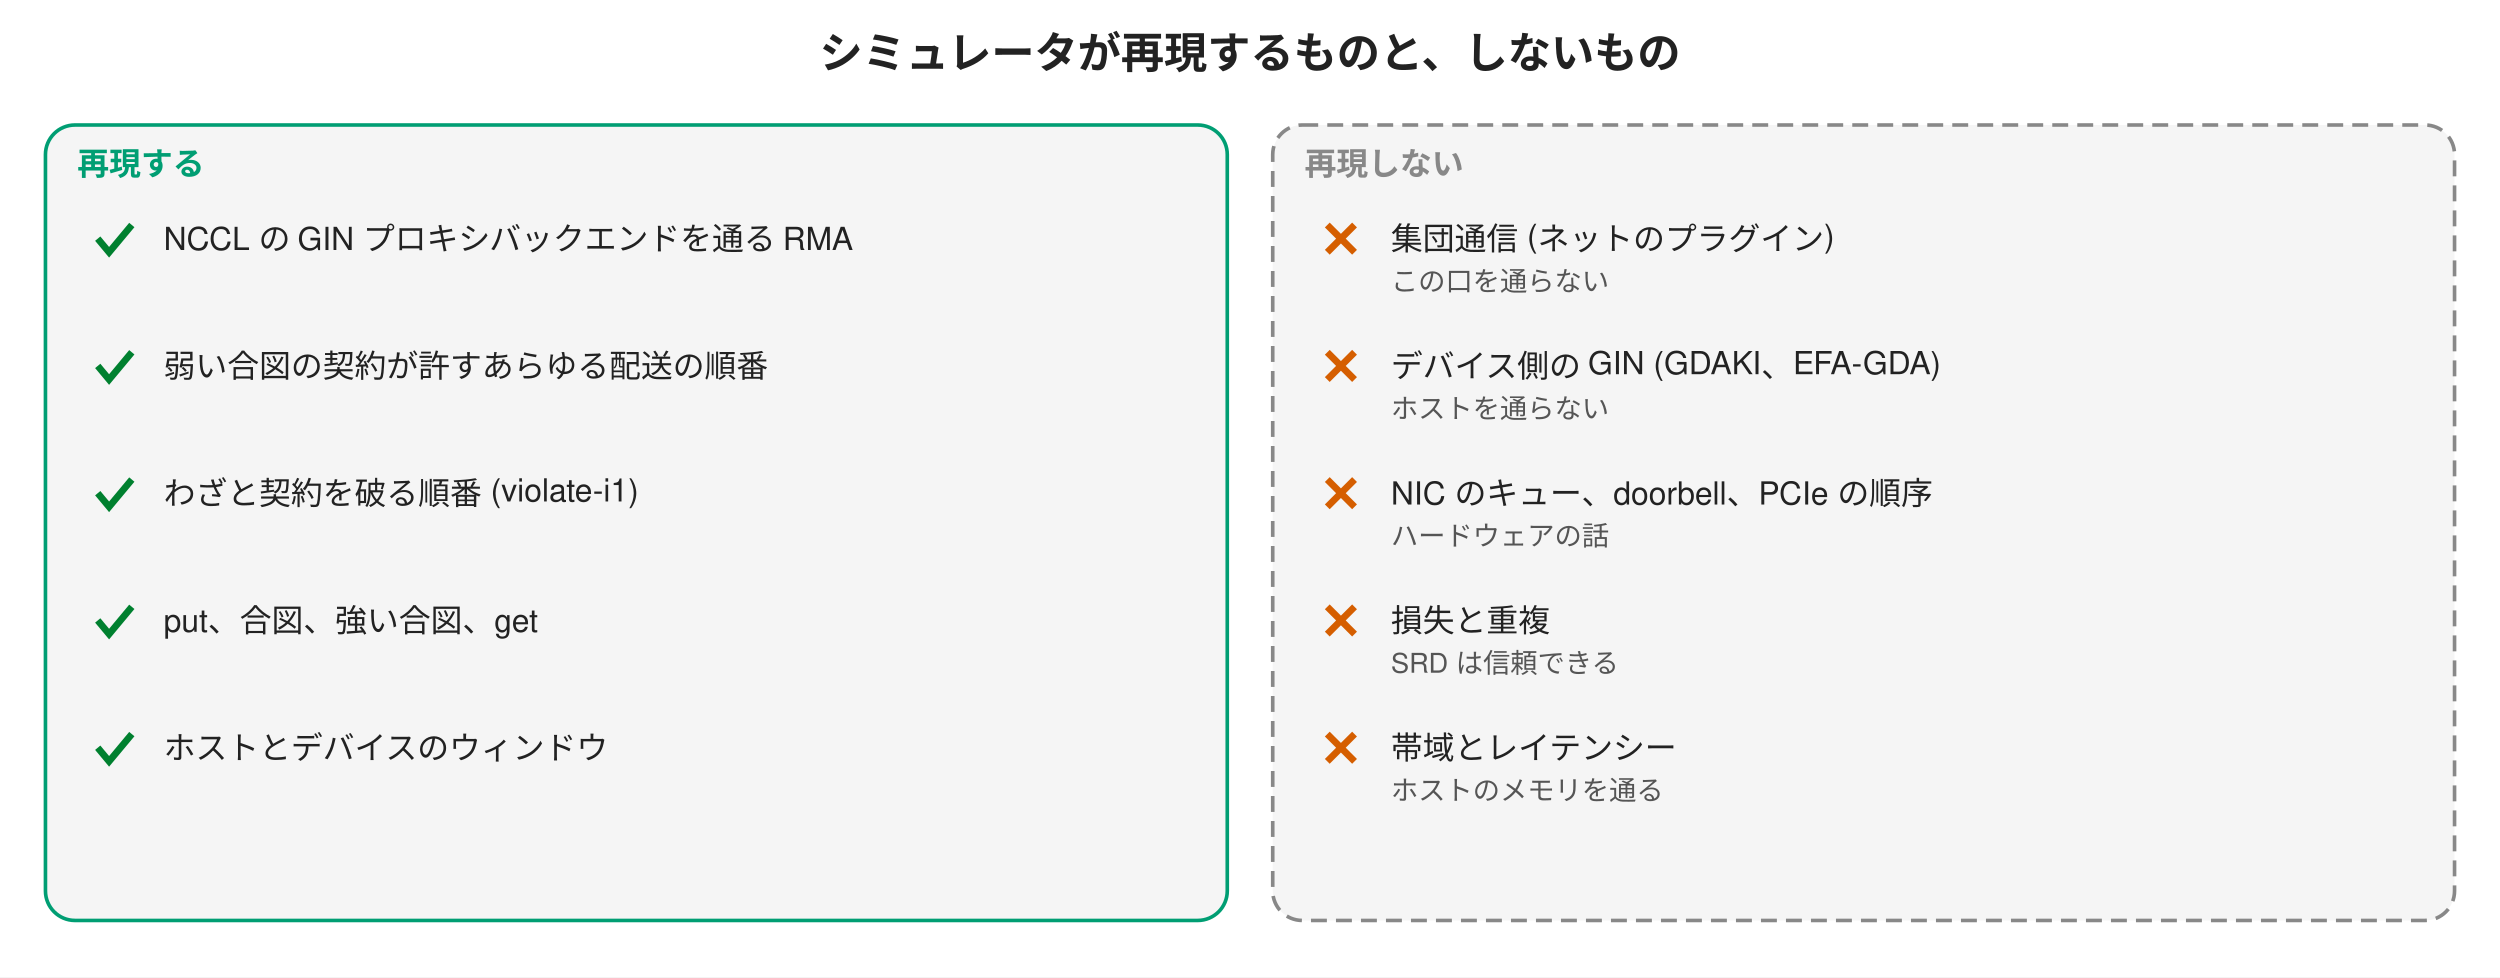
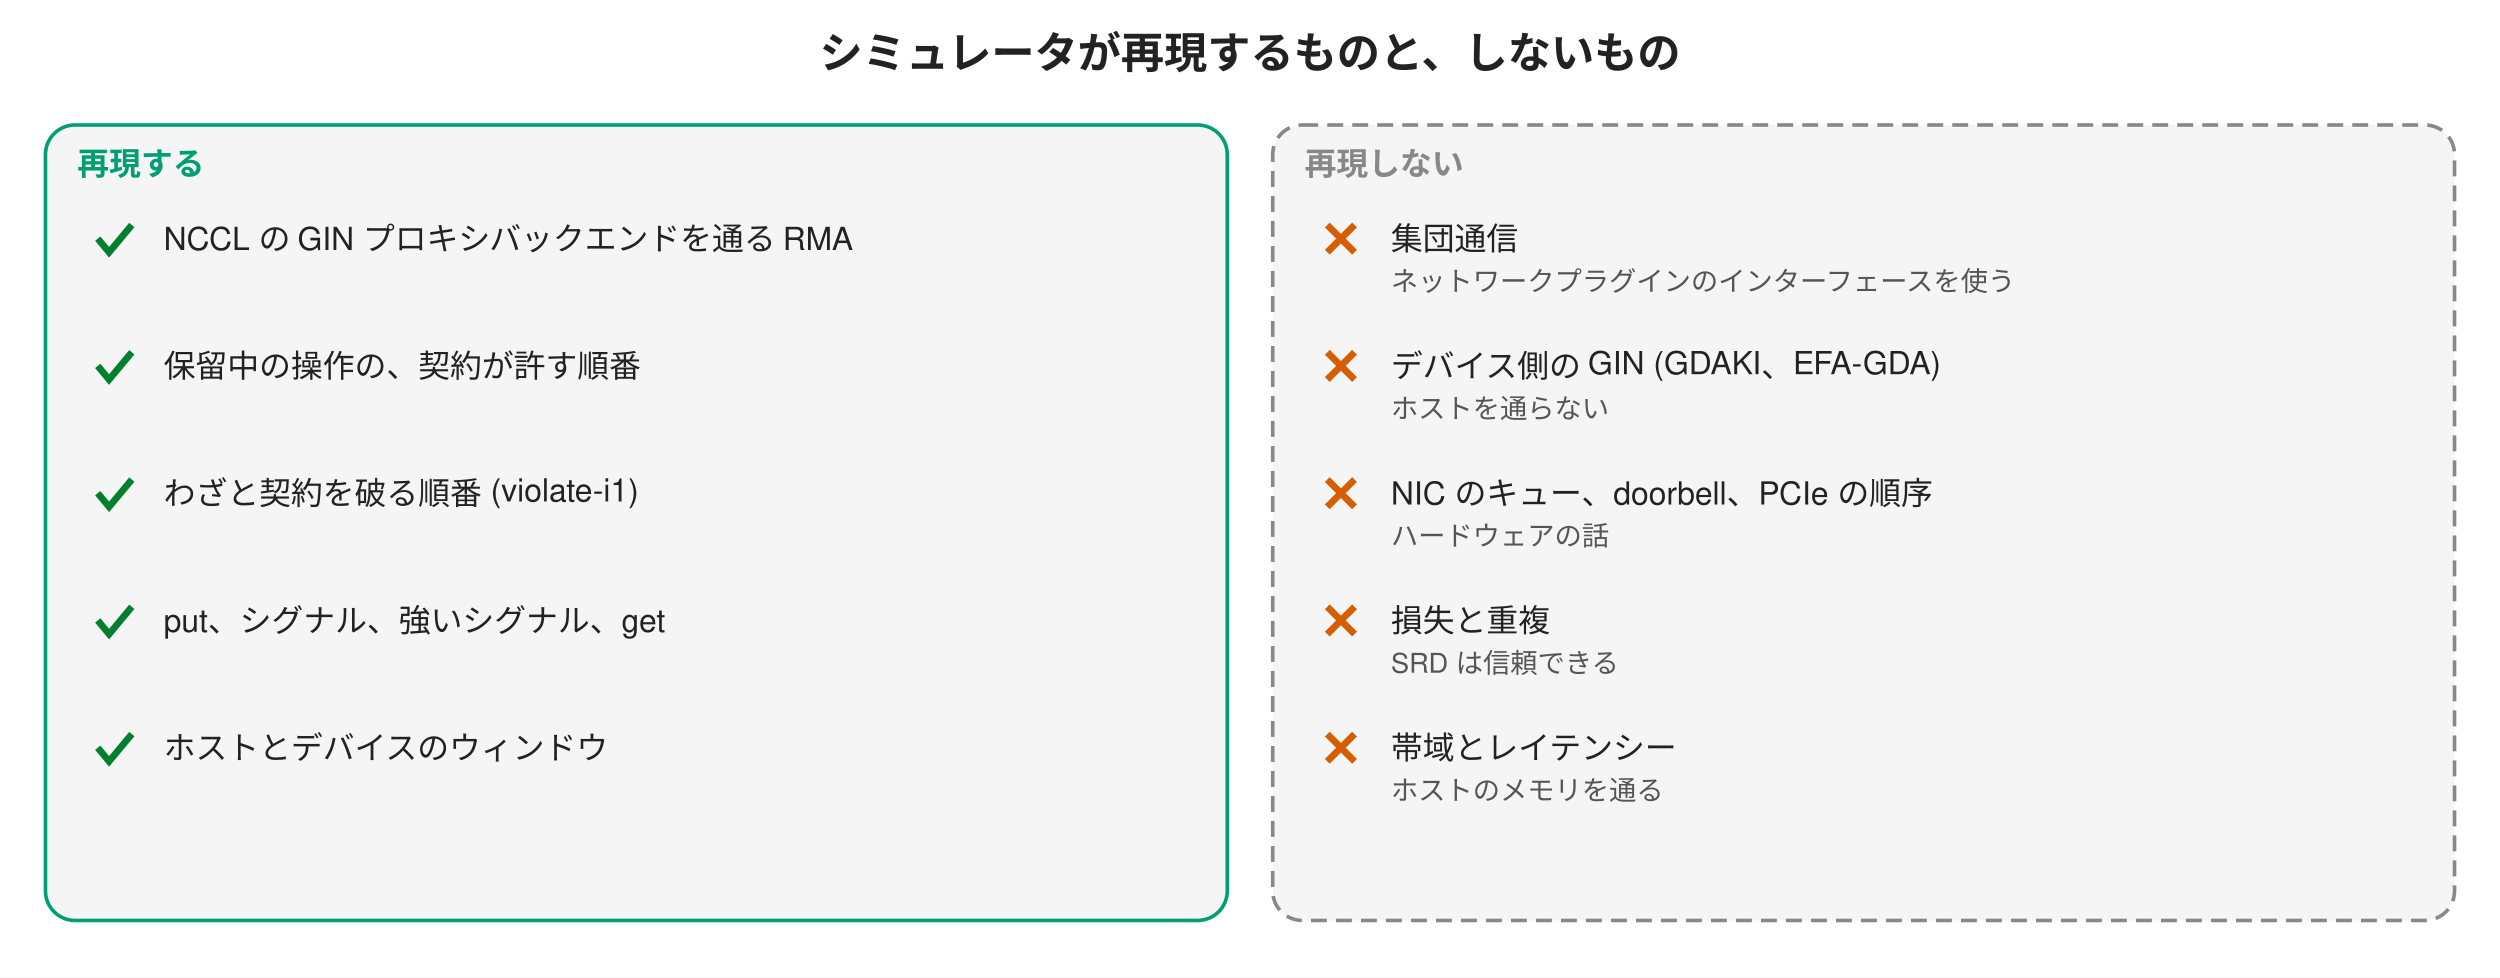
<svg xmlns="http://www.w3.org/2000/svg" width="1100" height="430" viewBox="0 0 1100 430">
  <rect x="0" y="0" width="1100" height="430" fill="#FFFFFF" />
  <text x="550.0" y="30.0" font-family="Helvetica, Arial, 'Hiragino Sans', 'Hiragino Kaku Gothic ProN', 'Noto Sans CJK JP', 'Noto Sans JP', sans-serif" font-size="19" font-weight="bold" text-anchor="middle" fill="#222222">シミュレータが再現するものと、しないもの</text>
  <rect x="20" y="55" width="520" height="350" rx="13" fill="#F5F5F5" stroke="#009E73" stroke-width="1.6" />
  <text x="34.0" y="77.0" font-family="Helvetica, Arial, 'Hiragino Sans', 'Hiragino Kaku Gothic ProN', 'Noto Sans CJK JP', 'Noto Sans JP', sans-serif" font-size="14" font-weight="bold" text-anchor="start" fill="#009E73">再現する</text>
  <path d="M43,105 l5,6 l10,-12" fill="none" stroke="#00802F" stroke-width="3" />
  <text x="72.0" y="110.0" font-family="Helvetica, Arial, 'Hiragino Sans', 'Hiragino Kaku Gothic ProN', 'Noto Sans CJK JP', 'Noto Sans JP', sans-serif" font-size="14" font-weight="normal" text-anchor="start" fill="#222222">NCCL の GIN プロキシバックエンドを通る RMA</text>
  <path d="M43,161 l5,6 l10,-12" fill="none" stroke="#00802F" stroke-width="3" />
-   <text x="72.0" y="166.0" font-family="Helvetica, Arial, 'Hiragino Sans', 'Hiragino Kaku Gothic ProN', 'Noto Sans CJK JP', 'Noto Sans JP', sans-serif" font-size="14" font-weight="normal" text-anchor="start" fill="#222222">弱い合図の契約が許すあらゆる配送の順番</text>
+   <text x="72.0" y="166.0" font-family="Helvetica, Arial, 'Hiragino Sans', 'Hiragino Kaku Gothic ProN', 'Noto Sans CJK JP', 'Noto Sans JP', sans-serif" font-size="14" font-weight="normal" text-anchor="start" fill="#222222">保留中の操作の、契約が許す順番</text>
  <path d="M43,217 l5,6 l10,-12" fill="none" stroke="#00802F" stroke-width="3" />
  <text x="72.0" y="222.0" font-family="Helvetica, Arial, 'Hiragino Sans', 'Hiragino Kaku Gothic ProN', 'Noto Sans CJK JP', 'Noto Sans JP', sans-serif" font-size="14" font-weight="normal" text-anchor="start" fill="#222222">わざと契約を破る順番 (violate-i1)</text>
  <path d="M43,273 l5,6 l10,-12" fill="none" stroke="#00802F" stroke-width="3" />
-   <text x="72.0" y="278.0" font-family="Helvetica, Arial, 'Hiragino Sans', 'Hiragino Kaku Gothic ProN', 'Noto Sans CJK JP', 'Noto Sans JP', sans-serif" font-size="14" font-weight="normal" text-anchor="start" fill="#222222">put、合図、強い合図、get</text>
+   <text x="72.0" y="278.0" font-family="Helvetica, Arial, 'Hiragino Sans', 'Hiragino Kaku Gothic ProN', 'Noto Sans CJK JP', 'Noto Sans JP', sans-serif" font-size="14" font-weight="normal" text-anchor="start" fill="#222222">put、シグナル、強いシグナル、get</text>
  <path d="M43,329 l5,6 l10,-12" fill="none" stroke="#00802F" stroke-width="3" />
  <text x="72.0" y="334.0" font-family="Helvetica, Arial, 'Hiragino Sans', 'Hiragino Kaku Gothic ProN', 'Noto Sans CJK JP', 'Noto Sans JP', sans-serif" font-size="14" font-weight="normal" text-anchor="start" fill="#222222">ホストとデバイスのウィンドウ</text>
  <rect x="560" y="55" width="520" height="350" rx="13" fill="#F5F5F5" stroke="#888888" stroke-width="1.6" stroke-dasharray="7 4" />
  <text x="574.0" y="77.0" font-family="Helvetica, Arial, 'Hiragino Sans', 'Hiragino Kaku Gothic ProN', 'Noto Sans CJK JP', 'Noto Sans JP', sans-serif" font-size="14" font-weight="bold" text-anchor="start" fill="#888888">再現しない</text>
  <path d="M584,99 l12,12 M596,99 l-12,12" stroke="#D55E00" stroke-width="3" />
-   <text x="612.0" y="110.0" font-family="Helvetica, Arial, 'Hiragino Sans', 'Hiragino Kaku Gothic ProN', 'Noto Sans CJK JP', 'Noto Sans JP', sans-serif" font-size="14" font-weight="normal" text-anchor="start" fill="#222222">集団通信 (ネットのプラグイン)</text>
-   <text x="612.0" y="128.0" font-family="Helvetica, Arial, 'Hiragino Sans', 'Hiragino Kaku Gothic ProN', 'Noto Sans CJK JP', 'Noto Sans JP', sans-serif" font-size="12" font-weight="normal" text-anchor="start" fill="#555555">この口を通らない</text>
+   <text x="612.0" y="110.0" font-family="Helvetica, Arial, 'Hiragino Sans', 'Hiragino Kaku Gothic ProN', 'Noto Sans CJK JP', 'Noto Sans JP', sans-serif" font-size="14" font-weight="normal" text-anchor="start" fill="#222222">集団通信</text>
+   <text x="612.0" y="128.0" font-family="Helvetica, Arial, 'Hiragino Sans', 'Hiragino Kaku Gothic ProN', 'Noto Sans CJK JP', 'Noto Sans JP', sans-serif" font-size="12" font-weight="normal" text-anchor="start" fill="#555555">ネットワークプラグインのインターフェースを使う</text>
  <path d="M584,155 l12,12 M596,155 l-12,12" stroke="#D55E00" stroke-width="3" />
  <text x="612.0" y="166.0" font-family="Helvetica, Arial, 'Hiragino Sans', 'Hiragino Kaku Gothic ProN', 'Noto Sans CJK JP', 'Noto Sans JP', sans-serif" font-size="14" font-weight="normal" text-anchor="start" fill="#222222">デバイス側の GIN (GDAKI、EFA-GDA)</text>
  <text x="612.0" y="184.0" font-family="Helvetica, Arial, 'Hiragino Sans', 'Hiragino Kaku Gothic ProN', 'Noto Sans CJK JP', 'Noto Sans JP', sans-serif" font-size="12" font-weight="normal" text-anchor="start" fill="#555555">ホストを通らない</text>
  <path d="M584,211 l12,12 M596,211 l-12,12" stroke="#D55E00" stroke-width="3" />
  <text x="612.0" y="222.0" font-family="Helvetica, Arial, 'Hiragino Sans', 'Hiragino Kaku Gothic ProN', 'Noto Sans CJK JP', 'Noto Sans JP', sans-serif" font-size="14" font-weight="normal" text-anchor="start" fill="#222222">NIC のキュー、doorbell、PCIe の順序</text>
  <text x="612.0" y="240.0" font-family="Helvetica, Arial, 'Hiragino Sans', 'Hiragino Kaku Gothic ProN', 'Noto Sans CJK JP', 'Noto Sans JP', sans-serif" font-size="12" font-weight="normal" text-anchor="start" fill="#555555">ハードウェアの話</text>
  <path d="M584,267 l12,12 M596,267 l-12,12" stroke="#D55E00" stroke-width="3" />
  <text x="612.0" y="278.0" font-family="Helvetica, Arial, 'Hiragino Sans', 'Hiragino Kaku Gothic ProN', 'Noto Sans CJK JP', 'Noto Sans JP', sans-serif" font-size="14" font-weight="normal" text-anchor="start" fill="#222222">損失と重複</text>
  <text x="612.0" y="296.0" font-family="Helvetica, Arial, 'Hiragino Sans', 'Hiragino Kaku Gothic ProN', 'Noto Sans CJK JP', 'Noto Sans JP', sans-serif" font-size="12" font-weight="normal" text-anchor="start" fill="#555555">SRD は信頼できる</text>
  <path d="M584,323 l12,12 M596,323 l-12,12" stroke="#D55E00" stroke-width="3" />
  <text x="612.0" y="334.0" font-family="Helvetica, Arial, 'Hiragino Sans', 'Hiragino Kaku Gothic ProN', 'Noto Sans CJK JP', 'Noto Sans JP', sans-serif" font-size="14" font-weight="normal" text-anchor="start" fill="#222222">帯域とレイテンシー</text>
  <text x="612.0" y="352.0" font-family="Helvetica, Arial, 'Hiragino Sans', 'Hiragino Kaku Gothic ProN', 'Noto Sans CJK JP', 'Noto Sans JP', sans-serif" font-size="12" font-weight="normal" text-anchor="start" fill="#555555">ホストのメモリを通る</text>
</svg>
